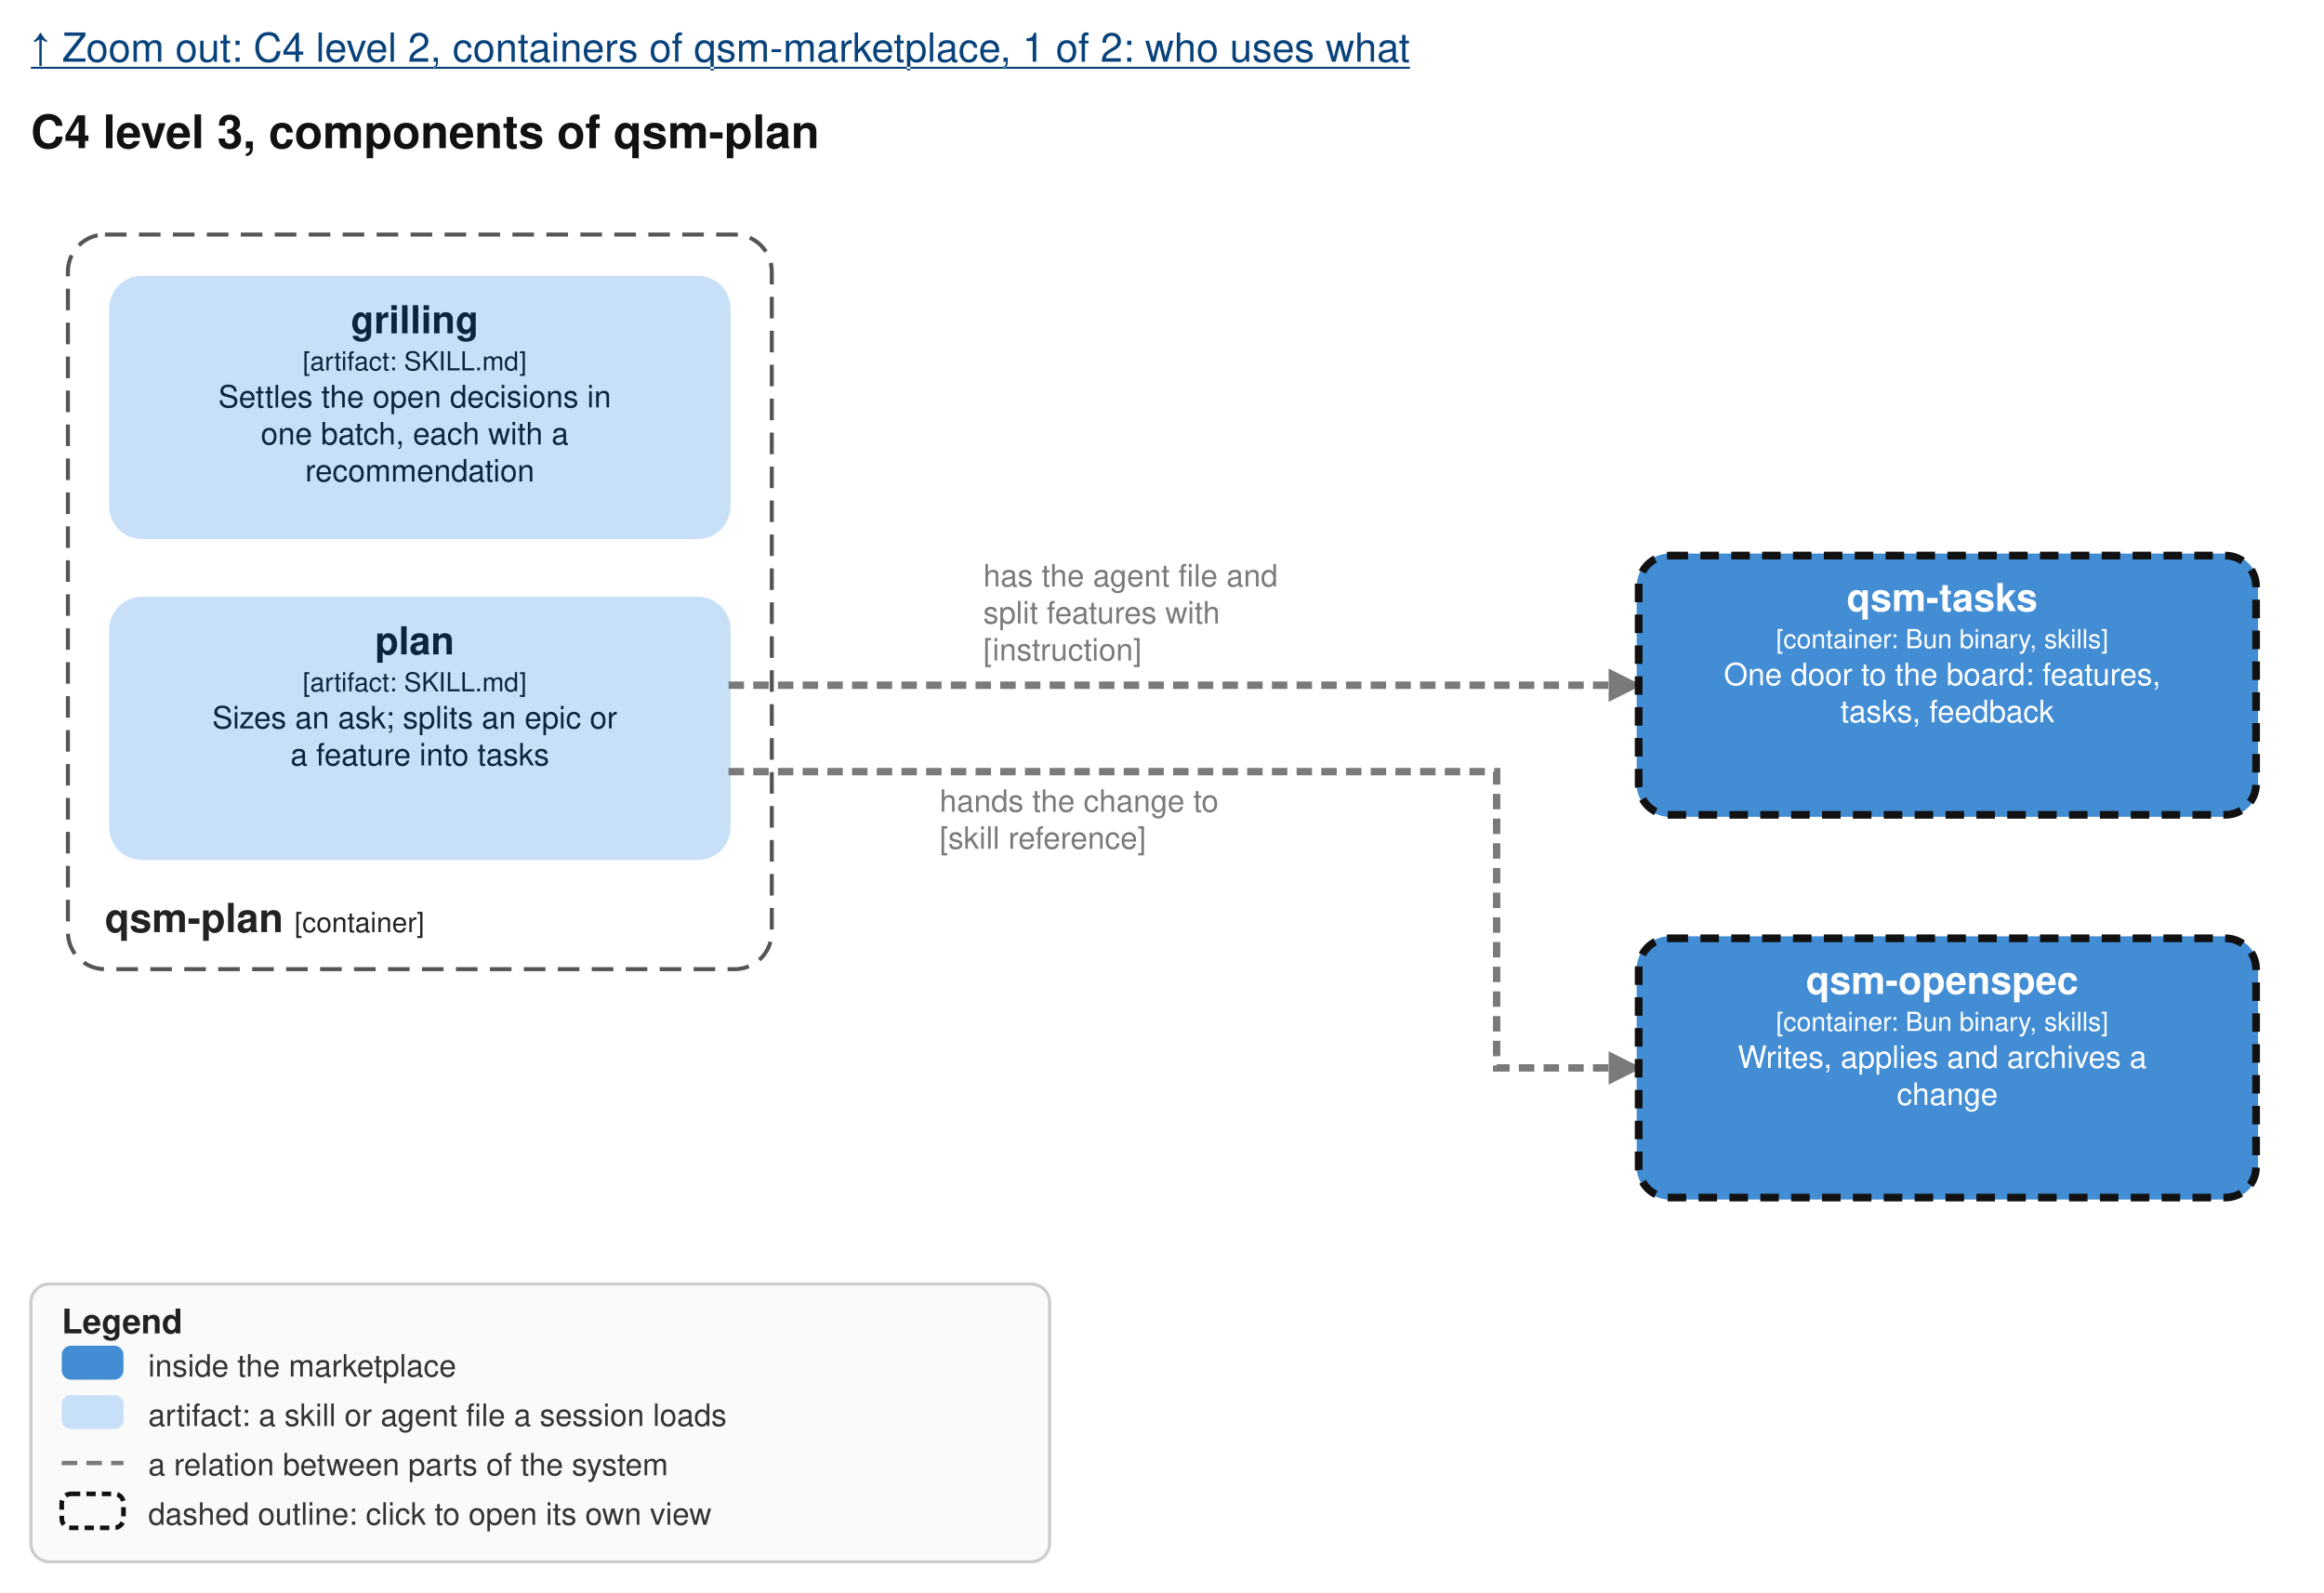
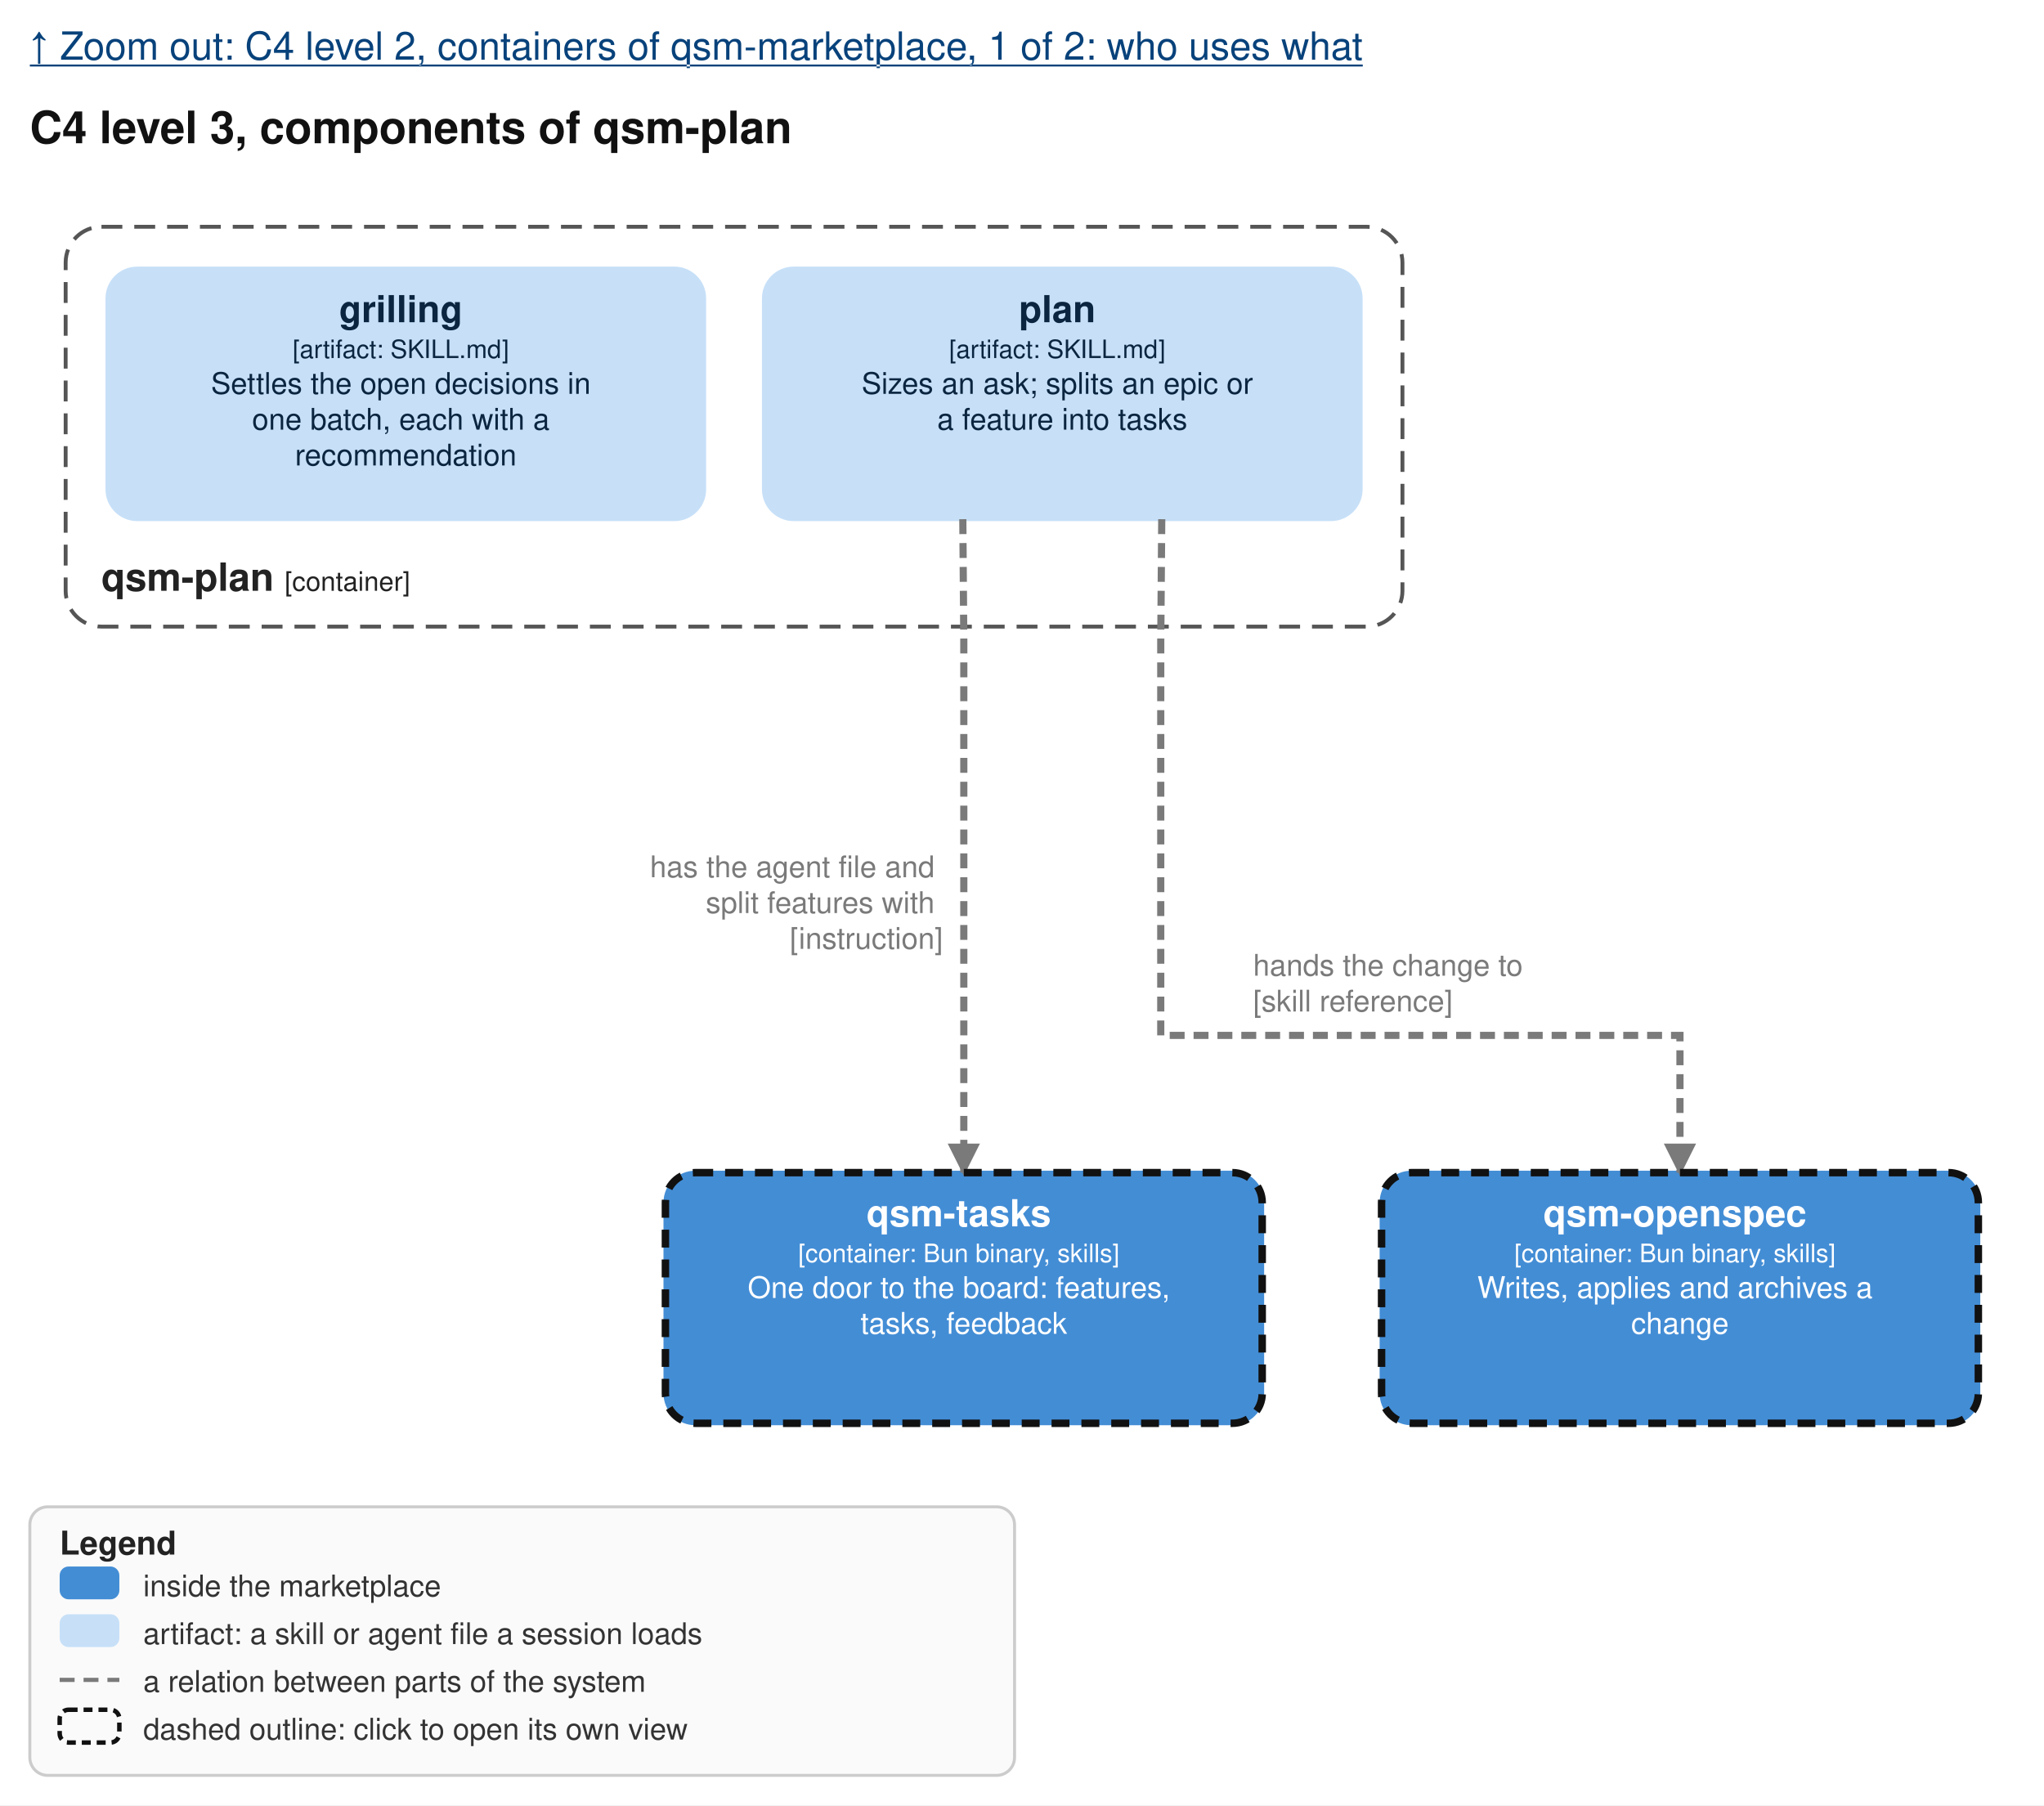
- <svg xmlns="http://www.w3.org/2000/svg" content="&lt;mxfile host=&quot;qsm-models&quot;&gt;&lt;diagram name=&quot;components-plan&quot; id=&quot;components-plan&quot;&gt;&lt;mxGraphModel grid=&quot;1&quot; gridSize=&quot;10&quot; page=&quot;0&quot;&gt;&lt;root&gt;&lt;mxCell id=&quot;0&quot;/&gt;&lt;mxCell id=&quot;1&quot; parent=&quot;0&quot;/&gt;&lt;object id=&quot;c2&quot; label=&quot;&amp;lt;b&amp;gt;%c4Name%&amp;lt;/b&amp;gt;&amp;lt;div&amp;gt;[%c4Application%]&amp;lt;/div&amp;gt;&quot; placeholders=&quot;1&quot; c4Type=&quot;ContainerScopeBoundary&quot; c4Name=&quot;qsm-plan&quot; c4Application=&quot;Container&quot; c4Id=&quot;mp.plan&quot;&gt;&lt;mxCell style=&quot;rounded=1;fontSize=11;whiteSpace=wrap;html=1;dashed=1;arcSize=4;fillColor=none;strokeColor=#555555;fontColor=#222222;align=left;verticalAlign=bottom;spacing=10;dashPattern=8 4;metaEdit=1;connectable=0;&quot; vertex=&quot;1&quot; parent=&quot;1&quot;&gt;&lt;mxGeometry x=&quot;12&quot; y=&quot;12&quot; width=&quot;228&quot; height=&quot;238&quot; as=&quot;geometry&quot;/&gt;&lt;/mxCell&gt;&lt;/object&gt;&lt;object id=&quot;c3&quot; label=&quot;&amp;lt;b&amp;gt;%c4Name%&amp;lt;/b&amp;gt;&amp;lt;div&amp;gt;[%c4Type%%c4TechnologySep%%c4Technology%]&amp;lt;/div&amp;gt;&amp;lt;div style=&amp;quot;font-size:11px&amp;quot;&amp;gt;%c4Description%&amp;lt;/div&amp;gt;&quot; placeholders=&quot;1&quot; c4Type=&quot;Component&quot; c4Name=&quot;plan&quot; c4Technology=&quot;SKILL.md&quot; c4TechnologySep=&quot;: &quot; c4Description=&quot;Sizes an ask; splits an epic or a feature into tasks&quot; c4Id=&quot;mp.plan.planskill&quot; c4Tags=&quot;artifact&quot; c4Path=&quot;plugins/qsm-plan/skills/plan&quot;&gt;&lt;mxCell style=&quot;rounded=1;whiteSpace=wrap;html=1;arcSize=10;fillColor=#c7e0f8;strokeColor=#c7e0f8;fontColor=#0b2540;metaEdit=1;resizable=1;&quot; vertex=&quot;1&quot; parent=&quot;1&quot;&gt;&lt;mxGeometry x=&quot;26&quot; y=&quot;130&quot; width=&quot;200&quot; height=&quot;84&quot; as=&quot;geometry&quot;/&gt;&lt;/mxCell&gt;&lt;/object&gt;&lt;object id=&quot;c4&quot; label=&quot;&amp;lt;b&amp;gt;%c4Name%&amp;lt;/b&amp;gt;&amp;lt;div&amp;gt;[%c4Type%%c4TechnologySep%%c4Technology%]&amp;lt;/div&amp;gt;&amp;lt;div style=&amp;quot;font-size:11px&amp;quot;&amp;gt;%c4Description%&amp;lt;/div&amp;gt;&quot; placeholders=&quot;1&quot; c4Type=&quot;Component&quot; c4Name=&quot;grilling&quot; c4Technology=&quot;SKILL.md&quot; c4TechnologySep=&quot;: &quot; c4Description=&quot;Settles the open decisions in one batch, each with a recommendation&quot; c4Id=&quot;mp.plan.grilling&quot; c4Tags=&quot;artifact&quot; c4Path=&quot;plugins/qsm-plan/skills/grilling&quot;&gt;&lt;mxCell style=&quot;rounded=1;whiteSpace=wrap;html=1;arcSize=10;fillColor=#c7e0f8;strokeColor=#c7e0f8;fontColor=#0b2540;metaEdit=1;resizable=1;&quot; vertex=&quot;1&quot; parent=&quot;1&quot;&gt;&lt;mxGeometry x=&quot;26&quot; y=&quot;26&quot; width=&quot;200&quot; height=&quot;84&quot; as=&quot;geometry&quot;/&gt;&lt;/mxCell&gt;&lt;/object&gt;&lt;object id=&quot;c5&quot; label=&quot;&amp;lt;b&amp;gt;%c4Name%&amp;lt;/b&amp;gt;&amp;lt;div&amp;gt;[%c4Type%%c4TechnologySep%%c4Technology%]&amp;lt;/div&amp;gt;&amp;lt;div style=&amp;quot;font-size:11px&amp;quot;&amp;gt;%c4Description%&amp;lt;/div&amp;gt;&quot; placeholders=&quot;1&quot; c4Type=&quot;Container&quot; c4Name=&quot;qsm-tasks&quot; c4Technology=&quot;Bun binary, skills&quot; c4TechnologySep=&quot;: &quot; c4Description=&quot;One door to the board: features, tasks, feedback&quot; c4Id=&quot;mp.tasks&quot; c4Tags=&quot;&quot; c4Path=&quot;plugins/qsm-tasks&quot; c4Group=&quot;Features&quot;&gt;&lt;mxCell style=&quot;rounded=1;whiteSpace=wrap;html=1;arcSize=10;fillColor=#438dd5;strokeColor=#438dd5;fontColor=#ffffff;metaEdit=1;resizable=1;&quot; vertex=&quot;1&quot; parent=&quot;1&quot;&gt;&lt;mxGeometry x=&quot;520.8&quot; y=&quot;116&quot; width=&quot;200&quot; height=&quot;84&quot; as=&quot;geometry&quot;/&gt;&lt;/mxCell&gt;&lt;/object&gt;&lt;object id=&quot;c6&quot; label=&quot;&amp;lt;b&amp;gt;%c4Name%&amp;lt;/b&amp;gt;&amp;lt;div&amp;gt;[%c4Type%%c4TechnologySep%%c4Technology%]&amp;lt;/div&amp;gt;&amp;lt;div style=&amp;quot;font-size:11px&amp;quot;&amp;gt;%c4Description%&amp;lt;/div&amp;gt;&quot; placeholders=&quot;1&quot; c4Type=&quot;Container&quot; c4Name=&quot;qsm-openspec&quot; c4Technology=&quot;Bun binary, skills&quot; c4TechnologySep=&quot;: &quot; c4Description=&quot;Writes, applies and archives a change&quot; c4Id=&quot;mp.spec&quot; c4Tags=&quot;&quot; c4Path=&quot;plugins/qsm-openspec&quot; c4Group=&quot;Features&quot;&gt;&lt;mxCell style=&quot;rounded=1;whiteSpace=wrap;html=1;arcSize=10;fillColor=#438dd5;strokeColor=#438dd5;fontColor=#ffffff;metaEdit=1;resizable=1;&quot; vertex=&quot;1&quot; parent=&quot;1&quot;&gt;&lt;mxGeometry x=&quot;520.8&quot; y=&quot;240&quot; width=&quot;200&quot; height=&quot;84&quot; as=&quot;geometry&quot;/&gt;&lt;/mxCell&gt;&lt;/object&gt;&lt;object id=&quot;c7&quot; label=&quot;%c4Description%&quot; placeholders=&quot;1&quot; c4Type=&quot;Relationship&quot; c4Description=&quot;has the agent file and split features with [instruction]&quot;&gt;&lt;mxCell style=&quot;edgeStyle=orthogonalEdgeStyle;rounded=1;endArrow=blockThin;endFill=1;html=1;fontSize=10;strokeColor=#7a7a7a;fontColor=#7a7a7a;strokeWidth=2.4;dashed=1;metaEdit=1;&quot; edge=&quot;1&quot; parent=&quot;1&quot; source=&quot;c3&quot; target=&quot;c5&quot;&gt;&lt;mxGeometry relative=&quot;1&quot; as=&quot;geometry&quot;&gt;&lt;Array as=&quot;points&quot;&gt;&lt;/Array&gt;&lt;/mxGeometry&gt;&lt;/mxCell&gt;&lt;/object&gt;&lt;object id=&quot;c8&quot; label=&quot;%c4Description%&quot; placeholders=&quot;1&quot; c4Type=&quot;Relationship&quot; c4Description=&quot;hands the change to [skill reference]&quot;&gt;&lt;mxCell style=&quot;edgeStyle=orthogonalEdgeStyle;rounded=1;endArrow=blockThin;endFill=1;html=1;fontSize=10;strokeColor=#7a7a7a;fontColor=#7a7a7a;strokeWidth=2.4;dashed=1;metaEdit=1;&quot; edge=&quot;1&quot; parent=&quot;1&quot; source=&quot;c3&quot; target=&quot;c6&quot;&gt;&lt;mxGeometry relative=&quot;1&quot; as=&quot;geometry&quot;&gt;&lt;Array as=&quot;points&quot;&gt;&lt;mxPoint x=&quot;474.8&quot; y=&quot;186&quot;/&gt;&lt;mxPoint x=&quot;474.8&quot; y=&quot;282&quot;/&gt;&lt;/Array&gt;&lt;/mxGeometry&gt;&lt;/mxCell&gt;&lt;/object&gt;&lt;/root&gt;&lt;/mxGraphModel&gt;&lt;/diagram&gt;&lt;/mxfile&gt;" width="752.8" height="516" viewBox="-10 -64 752.8 516" font-family="Helvetica, Arial, sans-serif">
+ <svg xmlns="http://www.w3.org/2000/svg" content="&lt;mxfile host=&quot;qsm-models&quot;&gt;&lt;diagram name=&quot;components-plan&quot; id=&quot;components-plan&quot;&gt;&lt;mxGraphModel grid=&quot;1&quot; gridSize=&quot;10&quot; page=&quot;0&quot;&gt;&lt;root&gt;&lt;mxCell id=&quot;0&quot;/&gt;&lt;mxCell id=&quot;1&quot; parent=&quot;0&quot;/&gt;&lt;object id=&quot;c2&quot; label=&quot;&amp;lt;b&amp;gt;%c4Name%&amp;lt;/b&amp;gt;&amp;lt;div&amp;gt;[%c4Application%]&amp;lt;/div&amp;gt;&quot; placeholders=&quot;1&quot; c4Type=&quot;ContainerScopeBoundary&quot; c4Name=&quot;qsm-plan&quot; c4Application=&quot;Container&quot; c4Id=&quot;mp.plan&quot;&gt;&lt;mxCell style=&quot;rounded=1;fontSize=11;whiteSpace=wrap;html=1;dashed=1;arcSize=4;fillColor=none;strokeColor=#555555;fontColor=#222222;align=left;verticalAlign=bottom;spacing=10;dashPattern=8 4;metaEdit=1;connectable=0;&quot; vertex=&quot;1&quot; parent=&quot;1&quot;&gt;&lt;mxGeometry x=&quot;12&quot; y=&quot;12&quot; width=&quot;448&quot; height=&quot;134&quot; as=&quot;geometry&quot;/&gt;&lt;/mxCell&gt;&lt;/object&gt;&lt;object id=&quot;c3&quot; label=&quot;&amp;lt;b&amp;gt;%c4Name%&amp;lt;/b&amp;gt;&amp;lt;div&amp;gt;[%c4Type%%c4TechnologySep%%c4Technology%]&amp;lt;/div&amp;gt;&amp;lt;div style=&amp;quot;font-size:11px&amp;quot;&amp;gt;%c4Description%&amp;lt;/div&amp;gt;&quot; placeholders=&quot;1&quot; c4Type=&quot;Component&quot; c4Name=&quot;plan&quot; c4Technology=&quot;SKILL.md&quot; c4TechnologySep=&quot;: &quot; c4Description=&quot;Sizes an ask; splits an epic or a feature into tasks&quot; c4Id=&quot;mp.plan.planskill&quot; c4Tags=&quot;artifact&quot; c4Path=&quot;plugins/qsm-plan/skills/plan&quot;&gt;&lt;mxCell style=&quot;rounded=1;whiteSpace=wrap;html=1;arcSize=10;fillColor=#c7e0f8;strokeColor=#c7e0f8;fontColor=#0b2540;metaEdit=1;resizable=1;&quot; vertex=&quot;1&quot; parent=&quot;1&quot;&gt;&lt;mxGeometry x=&quot;246&quot; y=&quot;26&quot; width=&quot;200&quot; height=&quot;84&quot; as=&quot;geometry&quot;/&gt;&lt;/mxCell&gt;&lt;/object&gt;&lt;object id=&quot;c4&quot; label=&quot;&amp;lt;b&amp;gt;%c4Name%&amp;lt;/b&amp;gt;&amp;lt;div&amp;gt;[%c4Type%%c4TechnologySep%%c4Technology%]&amp;lt;/div&amp;gt;&amp;lt;div style=&amp;quot;font-size:11px&amp;quot;&amp;gt;%c4Description%&amp;lt;/div&amp;gt;&quot; placeholders=&quot;1&quot; c4Type=&quot;Component&quot; c4Name=&quot;grilling&quot; c4Technology=&quot;SKILL.md&quot; c4TechnologySep=&quot;: &quot; c4Description=&quot;Settles the open decisions in one batch, each with a recommendation&quot; c4Id=&quot;mp.plan.grilling&quot; c4Tags=&quot;artifact&quot; c4Path=&quot;plugins/qsm-plan/skills/grilling&quot;&gt;&lt;mxCell style=&quot;rounded=1;whiteSpace=wrap;html=1;arcSize=10;fillColor=#c7e0f8;strokeColor=#c7e0f8;fontColor=#0b2540;metaEdit=1;resizable=1;&quot; vertex=&quot;1&quot; parent=&quot;1&quot;&gt;&lt;mxGeometry x=&quot;26&quot; y=&quot;26&quot; width=&quot;200&quot; height=&quot;84&quot; as=&quot;geometry&quot;/&gt;&lt;/mxCell&gt;&lt;/object&gt;&lt;object id=&quot;c5&quot; label=&quot;&amp;lt;b&amp;gt;%c4Name%&amp;lt;/b&amp;gt;&amp;lt;div&amp;gt;[%c4Type%%c4TechnologySep%%c4Technology%]&amp;lt;/div&amp;gt;&amp;lt;div style=&amp;quot;font-size:11px&amp;quot;&amp;gt;%c4Description%&amp;lt;/div&amp;gt;&quot; placeholders=&quot;1&quot; c4Type=&quot;Container&quot; c4Name=&quot;qsm-tasks&quot; c4Technology=&quot;Bun binary, skills&quot; c4TechnologySep=&quot;: &quot; c4Description=&quot;One door to the board: features, tasks, feedback&quot; c4Id=&quot;mp.tasks&quot; c4Tags=&quot;&quot; c4Path=&quot;plugins/qsm-tasks&quot; c4Group=&quot;Features&quot;&gt;&lt;mxCell style=&quot;rounded=1;whiteSpace=wrap;html=1;arcSize=10;fillColor=#438dd5;strokeColor=#438dd5;fontColor=#ffffff;metaEdit=1;resizable=1;&quot; vertex=&quot;1&quot; parent=&quot;1&quot;&gt;&lt;mxGeometry x=&quot;213&quot; y=&quot;329&quot; width=&quot;200&quot; height=&quot;84&quot; as=&quot;geometry&quot;/&gt;&lt;/mxCell&gt;&lt;/object&gt;&lt;object id=&quot;c6&quot; label=&quot;&amp;lt;b&amp;gt;%c4Name%&amp;lt;/b&amp;gt;&amp;lt;div&amp;gt;[%c4Type%%c4TechnologySep%%c4Technology%]&amp;lt;/div&amp;gt;&amp;lt;div style=&amp;quot;font-size:11px&amp;quot;&amp;gt;%c4Description%&amp;lt;/div&amp;gt;&quot; placeholders=&quot;1&quot; c4Type=&quot;Container&quot; c4Name=&quot;qsm-openspec&quot; c4Technology=&quot;Bun binary, skills&quot; c4TechnologySep=&quot;: &quot; c4Description=&quot;Writes, applies and archives a change&quot; c4Id=&quot;mp.spec&quot; c4Tags=&quot;&quot; c4Path=&quot;plugins/qsm-openspec&quot; c4Group=&quot;Features&quot;&gt;&lt;mxCell style=&quot;rounded=1;whiteSpace=wrap;html=1;arcSize=10;fillColor=#438dd5;strokeColor=#438dd5;fontColor=#ffffff;metaEdit=1;resizable=1;&quot; vertex=&quot;1&quot; parent=&quot;1&quot;&gt;&lt;mxGeometry x=&quot;453&quot; y=&quot;329&quot; width=&quot;200&quot; height=&quot;84&quot; as=&quot;geometry&quot;/&gt;&lt;/mxCell&gt;&lt;/object&gt;&lt;object id=&quot;c7&quot; label=&quot;%c4Description%&quot; placeholders=&quot;1&quot; c4Type=&quot;Relationship&quot; c4Description=&quot;has the agent file and split features with [instruction]&quot;&gt;&lt;mxCell style=&quot;edgeStyle=orthogonalEdgeStyle;rounded=1;endArrow=blockThin;endFill=1;html=1;fontSize=10;strokeColor=#7a7a7a;fontColor=#7a7a7a;strokeWidth=2.4;dashed=1;metaEdit=1;&quot; edge=&quot;1&quot; parent=&quot;1&quot; source=&quot;c3&quot; target=&quot;c5&quot;&gt;&lt;mxGeometry relative=&quot;1&quot; as=&quot;geometry&quot;&gt;&lt;Array as=&quot;points&quot;&gt;&lt;mxPoint x=&quot;313&quot; y=&quot;151&quot;/&gt;&lt;/Array&gt;&lt;/mxGeometry&gt;&lt;/mxCell&gt;&lt;/object&gt;&lt;object id=&quot;c8&quot; label=&quot;%c4Description%&quot; placeholders=&quot;1&quot; c4Type=&quot;Relationship&quot; c4Description=&quot;hands the change to [skill reference]&quot;&gt;&lt;mxCell style=&quot;edgeStyle=orthogonalEdgeStyle;rounded=1;endArrow=blockThin;endFill=1;html=1;fontSize=10;strokeColor=#7a7a7a;fontColor=#7a7a7a;strokeWidth=2.4;dashed=1;metaEdit=1;&quot; edge=&quot;1&quot; parent=&quot;1&quot; source=&quot;c3&quot; target=&quot;c6&quot;&gt;&lt;mxGeometry relative=&quot;1&quot; as=&quot;geometry&quot;&gt;&lt;Array as=&quot;points&quot;&gt;&lt;mxPoint x=&quot;379&quot; y=&quot;151&quot;/&gt;&lt;mxPoint x=&quot;379&quot; y=&quot;283&quot;/&gt;&lt;mxPoint x=&quot;553&quot; y=&quot;283&quot;/&gt;&lt;/Array&gt;&lt;/mxGeometry&gt;&lt;/mxCell&gt;&lt;/object&gt;&lt;/root&gt;&lt;/mxGraphModel&gt;&lt;/diagram&gt;&lt;/mxfile&gt;" width="685" height="605" viewBox="-10 -64 685 605" font-family="Helvetica, Arial, sans-serif">
  <defs>
    <marker id="a08427b" viewBox="0 0 10 10" refX="9" refY="5" markerWidth="4.5" markerHeight="4.5" orient="auto">
      <path d="M0,0L10,5L0,10z" fill="#08427b" />
    </marker>
    <marker id="a6b4fbb" viewBox="0 0 10 10" refX="9" refY="5" markerWidth="4.5" markerHeight="4.5" orient="auto">
      <path d="M0,0L10,5L0,10z" fill="#6b4fbb" />
    </marker>
    <marker id="ac2410c" viewBox="0 0 10 10" refX="9" refY="5" markerWidth="4.5" markerHeight="4.5" orient="auto">
      <path d="M0,0L10,5L0,10z" fill="#c2410c" />
    </marker>
    <marker id="a15803d" viewBox="0 0 10 10" refX="9" refY="5" markerWidth="4.5" markerHeight="4.5" orient="auto">
      <path d="M0,0L10,5L0,10z" fill="#15803d" />
    </marker>
    <marker id="a0f766e" viewBox="0 0 10 10" refX="9" refY="5" markerWidth="4.5" markerHeight="4.5" orient="auto">
      <path d="M0,0L10,5L0,10z" fill="#0f766e" />
    </marker>
    <marker id="ab91c1c" viewBox="0 0 10 10" refX="9" refY="5" markerWidth="4.5" markerHeight="4.5" orient="auto">
      <path d="M0,0L10,5L0,10z" fill="#b91c1c" />
    </marker>
    <marker id="a7a7a7a" viewBox="0 0 10 10" refX="9" refY="5" markerWidth="4.5" markerHeight="4.5" orient="auto">
      <path d="M0,0L10,5L0,10z" fill="#7a7a7a" />
    </marker>
  </defs>
-   <rect x="-10" y="-64" width="752.8" height="516" fill="#ffffff" />
+   <rect x="-10" y="-64" width="685" height="605" fill="#ffffff" />
  <text x="0" y="-16" font-size="15" font-weight="bold" fill="#111111">C4 level 3, components of qsm-plan</text>
-   <rect x="12" y="12" width="228" height="238" rx="12" fill="none" stroke="#555555" stroke-width="1.3" stroke-dasharray="7 4" />
-   <rect x="26" y="130" width="200" height="84" rx="10" fill="#c7e0f8" stroke="#c7e0f8" stroke-width="1.3" />
-   <text x="126" y="148" text-anchor="middle" fill="#0b2540">
+   <rect x="12" y="12" width="448" height="134" rx="12" fill="none" stroke="#555555" stroke-width="1.3" stroke-dasharray="7 4" />
+   <rect x="246" y="26" width="200" height="84" rx="10" fill="#c7e0f8" stroke="#c7e0f8" stroke-width="1.3" />
+   <text x="346" y="44" text-anchor="middle" fill="#0b2540">
    <tspan font-size="12.5" font-weight="bold">plan</tspan>
-     <tspan x="126" dy="12" font-size="8.5">[artifact: SKILL.md]</tspan>
-     <tspan x="126" dy="12" font-size="10">Sizes an ask; splits an epic or</tspan>
-     <tspan x="126" dy="12" font-size="10">a feature into tasks</tspan>
+     <tspan x="346" dy="12" font-size="8.5">[artifact: SKILL.md]</tspan>
+     <tspan x="346" dy="12" font-size="10">Sizes an ask; splits an epic or</tspan>
+     <tspan x="346" dy="12" font-size="10">a feature into tasks</tspan>
  </text>
  <rect x="26" y="26" width="200" height="84" rx="10" fill="#c7e0f8" stroke="#c7e0f8" stroke-width="1.3" />
  <text x="126" y="44" text-anchor="middle" fill="#0b2540">
    <tspan font-size="12.5" font-weight="bold">grilling</tspan>
    <tspan x="126" dy="12" font-size="8.5">[artifact: SKILL.md]</tspan>
    <tspan x="126" dy="12" font-size="10">Settles the open decisions in</tspan>
    <tspan x="126" dy="12" font-size="10">one batch, each with a</tspan>
    <tspan x="126" dy="12" font-size="10">recommendation</tspan>
  </text>
-   <rect x="520.8" y="116" width="200" height="84" rx="10" fill="#438dd5" stroke="#438dd5" stroke-width="1.3" />
-   <text x="620.8" y="134" text-anchor="middle" fill="#ffffff">
+   <rect x="213" y="329" width="200" height="84" rx="10" fill="#438dd5" stroke="#438dd5" stroke-width="1.3" />
+   <text x="313" y="347" text-anchor="middle" fill="#ffffff">
    <tspan font-size="12.5" font-weight="bold">qsm-tasks</tspan>
-     <tspan x="620.8" dy="12" font-size="8.5">[container: Bun binary, skills]</tspan>
-     <tspan x="620.8" dy="12" font-size="10">One door to the board: features,</tspan>
-     <tspan x="620.8" dy="12" font-size="10">tasks, feedback</tspan>
+     <tspan x="313" dy="12" font-size="8.5">[container: Bun binary, skills]</tspan>
+     <tspan x="313" dy="12" font-size="10">One door to the board: features,</tspan>
+     <tspan x="313" dy="12" font-size="10">tasks, feedback</tspan>
  </text>
-   <rect x="520.8" y="240" width="200" height="84" rx="10" fill="#438dd5" stroke="#438dd5" stroke-width="1.3" />
-   <text x="620.8" y="258" text-anchor="middle" fill="#ffffff">
+   <rect x="453" y="329" width="200" height="84" rx="10" fill="#438dd5" stroke="#438dd5" stroke-width="1.3" />
+   <text x="553" y="347" text-anchor="middle" fill="#ffffff">
    <tspan font-size="12.5" font-weight="bold">qsm-openspec</tspan>
-     <tspan x="620.8" dy="12" font-size="8.5">[container: Bun binary, skills]</tspan>
-     <tspan x="620.8" dy="12" font-size="10">Writes, applies and archives a</tspan>
-     <tspan x="620.8" dy="12" font-size="10">change</tspan>
+     <tspan x="553" dy="12" font-size="8.5">[container: Bun binary, skills]</tspan>
+     <tspan x="553" dy="12" font-size="10">Writes, applies and archives a</tspan>
+     <tspan x="553" dy="12" font-size="10">change</tspan>
  </text>
-   <polyline points="226,158 520.8,158" fill="none" stroke="#7a7a7a" stroke-width="2.4" stroke-dasharray="5 3" marker-end="url(#a7a7a7a)" />
-   <polyline points="226,186 474.8,186 474.8,282 520.8,282" fill="none" stroke="#7a7a7a" stroke-width="2.4" stroke-dasharray="5 3" marker-end="url(#a7a7a7a)" />
-   <rect x="20" y="223" width="176" height="20" fill="#ffffff" />
-   <text x="24" y="238" font-size="13" font-weight="bold" fill="#222222">qsm-plan <tspan font-size="9" font-weight="normal">[container]</tspan>
+   <polyline points="312.667,110 313,151 313,329" fill="none" stroke="#7a7a7a" stroke-width="2.4" stroke-dasharray="5 3" marker-end="url(#a7a7a7a)" />
+   <polyline points="379.333,110 379,151 379,283 553,283 553,329" fill="none" stroke="#7a7a7a" stroke-width="2.4" stroke-dasharray="5 3" marker-end="url(#a7a7a7a)" />
+   <rect x="20" y="119" width="176" height="20" fill="#ffffff" />
+   <text x="24" y="134" font-size="13" font-weight="bold" fill="#222222">qsm-plan <tspan font-size="9" font-weight="normal">[container]</tspan>
  </text>
-   <rect x="305.5" y="116" width="135.8" height="38" rx="2" fill="#ffffff" />
-   <text x="308.5" y="126" font-size="10" fill="#7a7a7a">
-     <tspan x="308.5" dy="0">has the agent file and</tspan>
-     <tspan x="308.5" dy="12">split features with</tspan>
-     <tspan x="308.5" dy="12">[instruction]</tspan>
+   <rect x="172.2" y="220" width="135.8" height="38" rx="2" fill="#ffffff" />
+   <text x="306" y="230" font-size="10" fill="#7a7a7a" text-anchor="end">
+     <tspan x="306" dy="0">has the agent file and</tspan>
+     <tspan x="306" dy="12">split features with</tspan>
+     <tspan x="306" dy="12">[instruction]</tspan>
  </text>
-   <rect x="291.35" y="189" width="118.1" height="26" rx="2" fill="#ffffff" />
-   <text x="294.35" y="199" font-size="10" fill="#7a7a7a">
-     <tspan x="294.35" dy="0">hands the change to</tspan>
-     <tspan x="294.35" dy="12">[skill reference]</tspan>
+   <rect x="406.95" y="253" width="118.1" height="26" rx="2" fill="#ffffff" />
+   <text x="409.95" y="263" font-size="10" fill="#7a7a7a">
+     <tspan x="409.95" dy="0">hands the change to</tspan>
+     <tspan x="409.95" dy="12">[skill reference]</tspan>
  </text>
-   <rect x="0" y="352" width="330" height="90" rx="6" fill="#fafafa" stroke="#cccccc" />
-   <text x="10" y="368" font-size="11" font-weight="bold" fill="#222222">Legend</text>
-   <rect x="10" y="372" width="20" height="11" rx="3" fill="#438dd5" />
-   <text x="38" y="382" font-size="10" fill="#333333">inside the marketplace</text>
-   <rect x="10" y="388" width="20" height="11" rx="3" fill="#c7e0f8" />
-   <text x="38" y="398" font-size="10" fill="#333333">artifact: a skill or agent file a session loads</text>
-   <line x1="10" y1="410" x2="30" y2="410" stroke="#7a7a7a" stroke-width="1.4" stroke-dasharray="5 3" />
-   <text x="38" y="414" font-size="10" fill="#333333">a relation between parts of the system</text>
-   <rect x="10" y="420" width="20" height="11" rx="3" fill="none" stroke="#111111" stroke-width="1.5" stroke-dasharray="3 2" />
-   <text x="38" y="430" font-size="10" fill="#333333">dashed outline: click to open its own view</text>
+   <rect x="0" y="441" width="330" height="90" rx="6" fill="#fafafa" stroke="#cccccc" />
+   <text x="10" y="457" font-size="11" font-weight="bold" fill="#222222">Legend</text>
+   <rect x="10" y="461" width="20" height="11" rx="3" fill="#438dd5" />
+   <text x="38" y="471" font-size="10" fill="#333333">inside the marketplace</text>
+   <rect x="10" y="477" width="20" height="11" rx="3" fill="#c7e0f8" />
+   <text x="38" y="487" font-size="10" fill="#333333">artifact: a skill or agent file a session loads</text>
+   <line x1="10" y1="499" x2="30" y2="499" stroke="#7a7a7a" stroke-width="1.4" stroke-dasharray="5 3" />
+   <text x="38" y="503" font-size="10" fill="#333333">a relation between parts of the system</text>
+   <rect x="10" y="509" width="20" height="11" rx="3" fill="none" stroke="#111111" stroke-width="1.5" stroke-dasharray="3 2" />
+   <text x="38" y="519" font-size="10" fill="#333333">dashed outline: click to open its own view</text>
  <g class="zoom-links">
    <a href="marketplace.components-tasks.drawio.svg">
-       <rect x="520.8" y="116" width="200" height="84" rx="10" fill="#ffffff" fill-opacity="0" stroke="#111111" stroke-width="2.5" stroke-dasharray="6 4" style="cursor: pointer" />
+       <rect x="213" y="329" width="200" height="84" rx="10" fill="#ffffff" fill-opacity="0" stroke="#111111" stroke-width="2.5" stroke-dasharray="6 4" style="cursor: pointer" />
    </a>
    <a href="marketplace.components-spec.drawio.svg">
-       <rect x="520.8" y="240" width="200" height="84" rx="10" fill="#ffffff" fill-opacity="0" stroke="#111111" stroke-width="2.5" stroke-dasharray="6 4" style="cursor: pointer" />
+       <rect x="453" y="329" width="200" height="84" rx="10" fill="#ffffff" fill-opacity="0" stroke="#111111" stroke-width="2.5" stroke-dasharray="6 4" style="cursor: pointer" />
    </a>
    <a href="marketplace.containers-uses.drawio.svg">
      <text x="0" y="-44" font-size="13" fill="#08427b" text-decoration="underline">↑ Zoom out: C4 level 2, containers of qsm-marketplace, 1 of 2: who uses what</text>
    </a>
  </g>
</svg>
